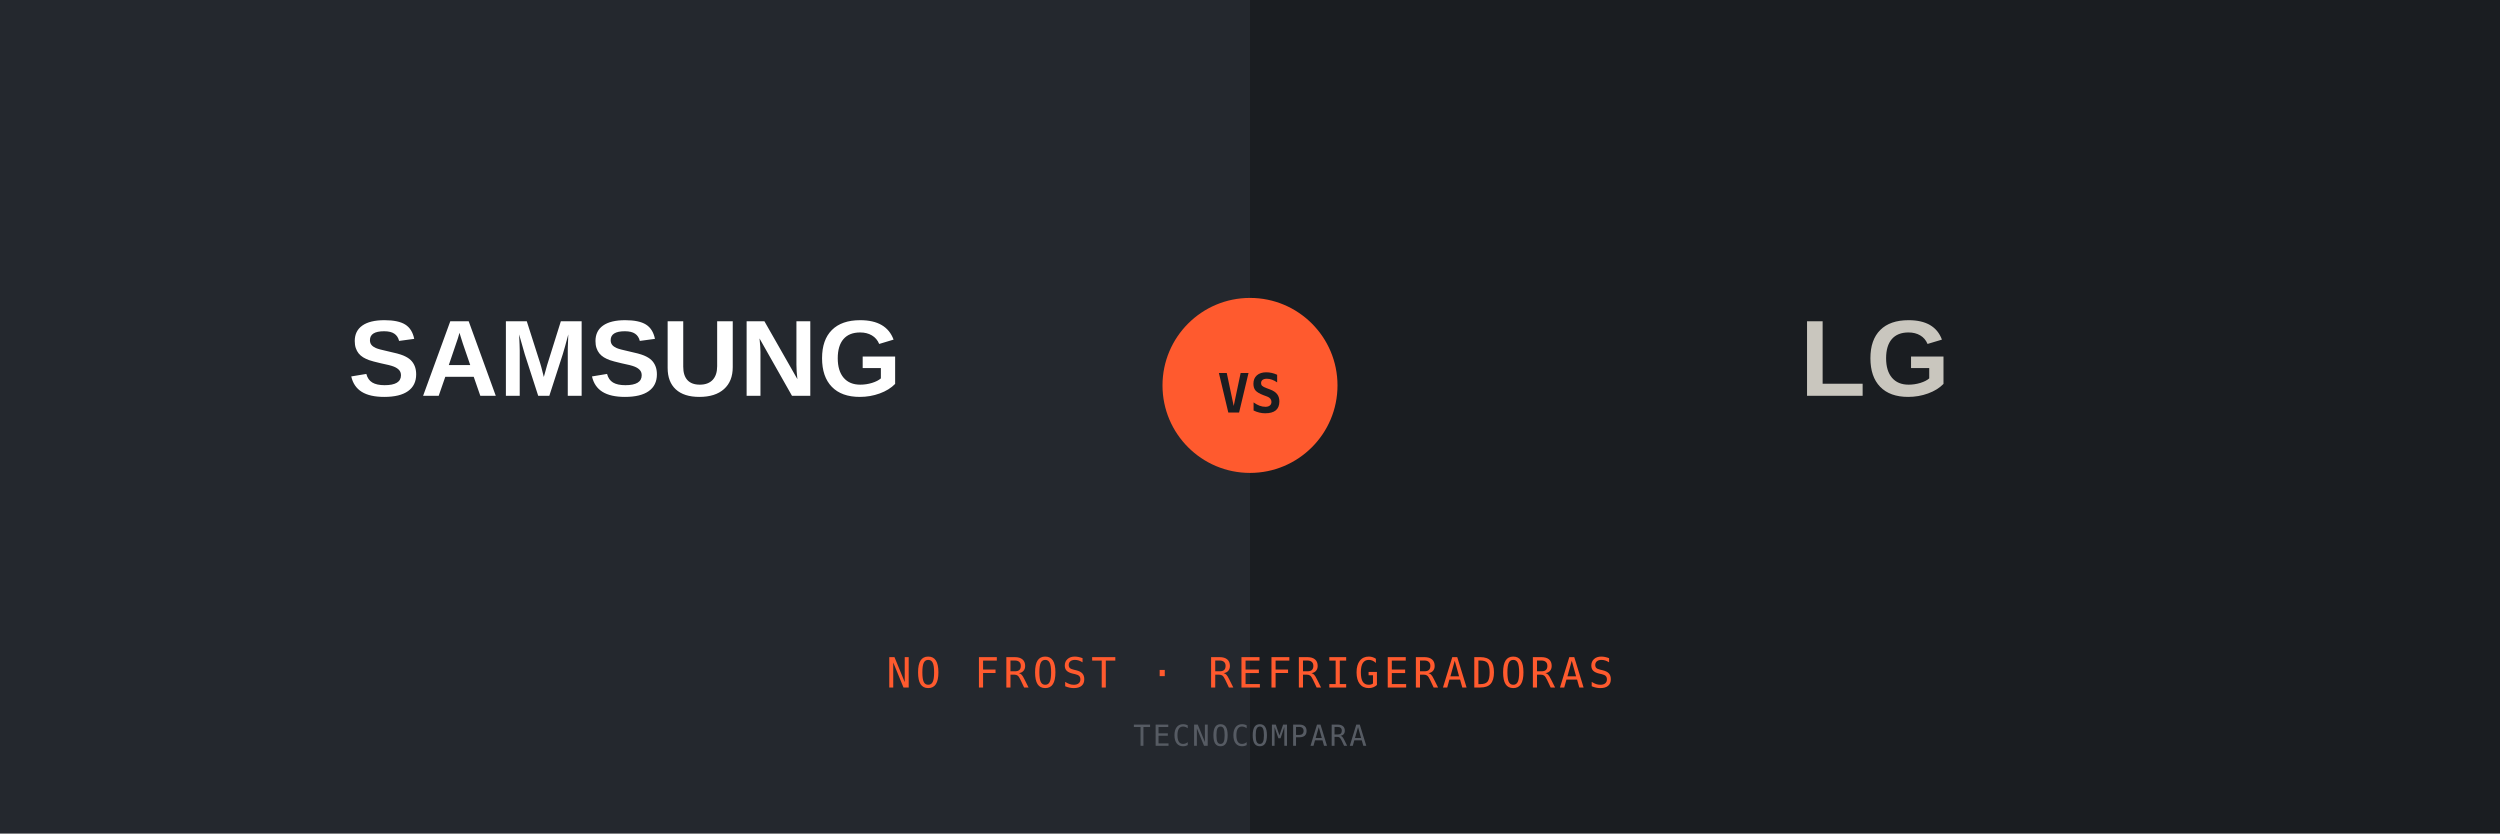
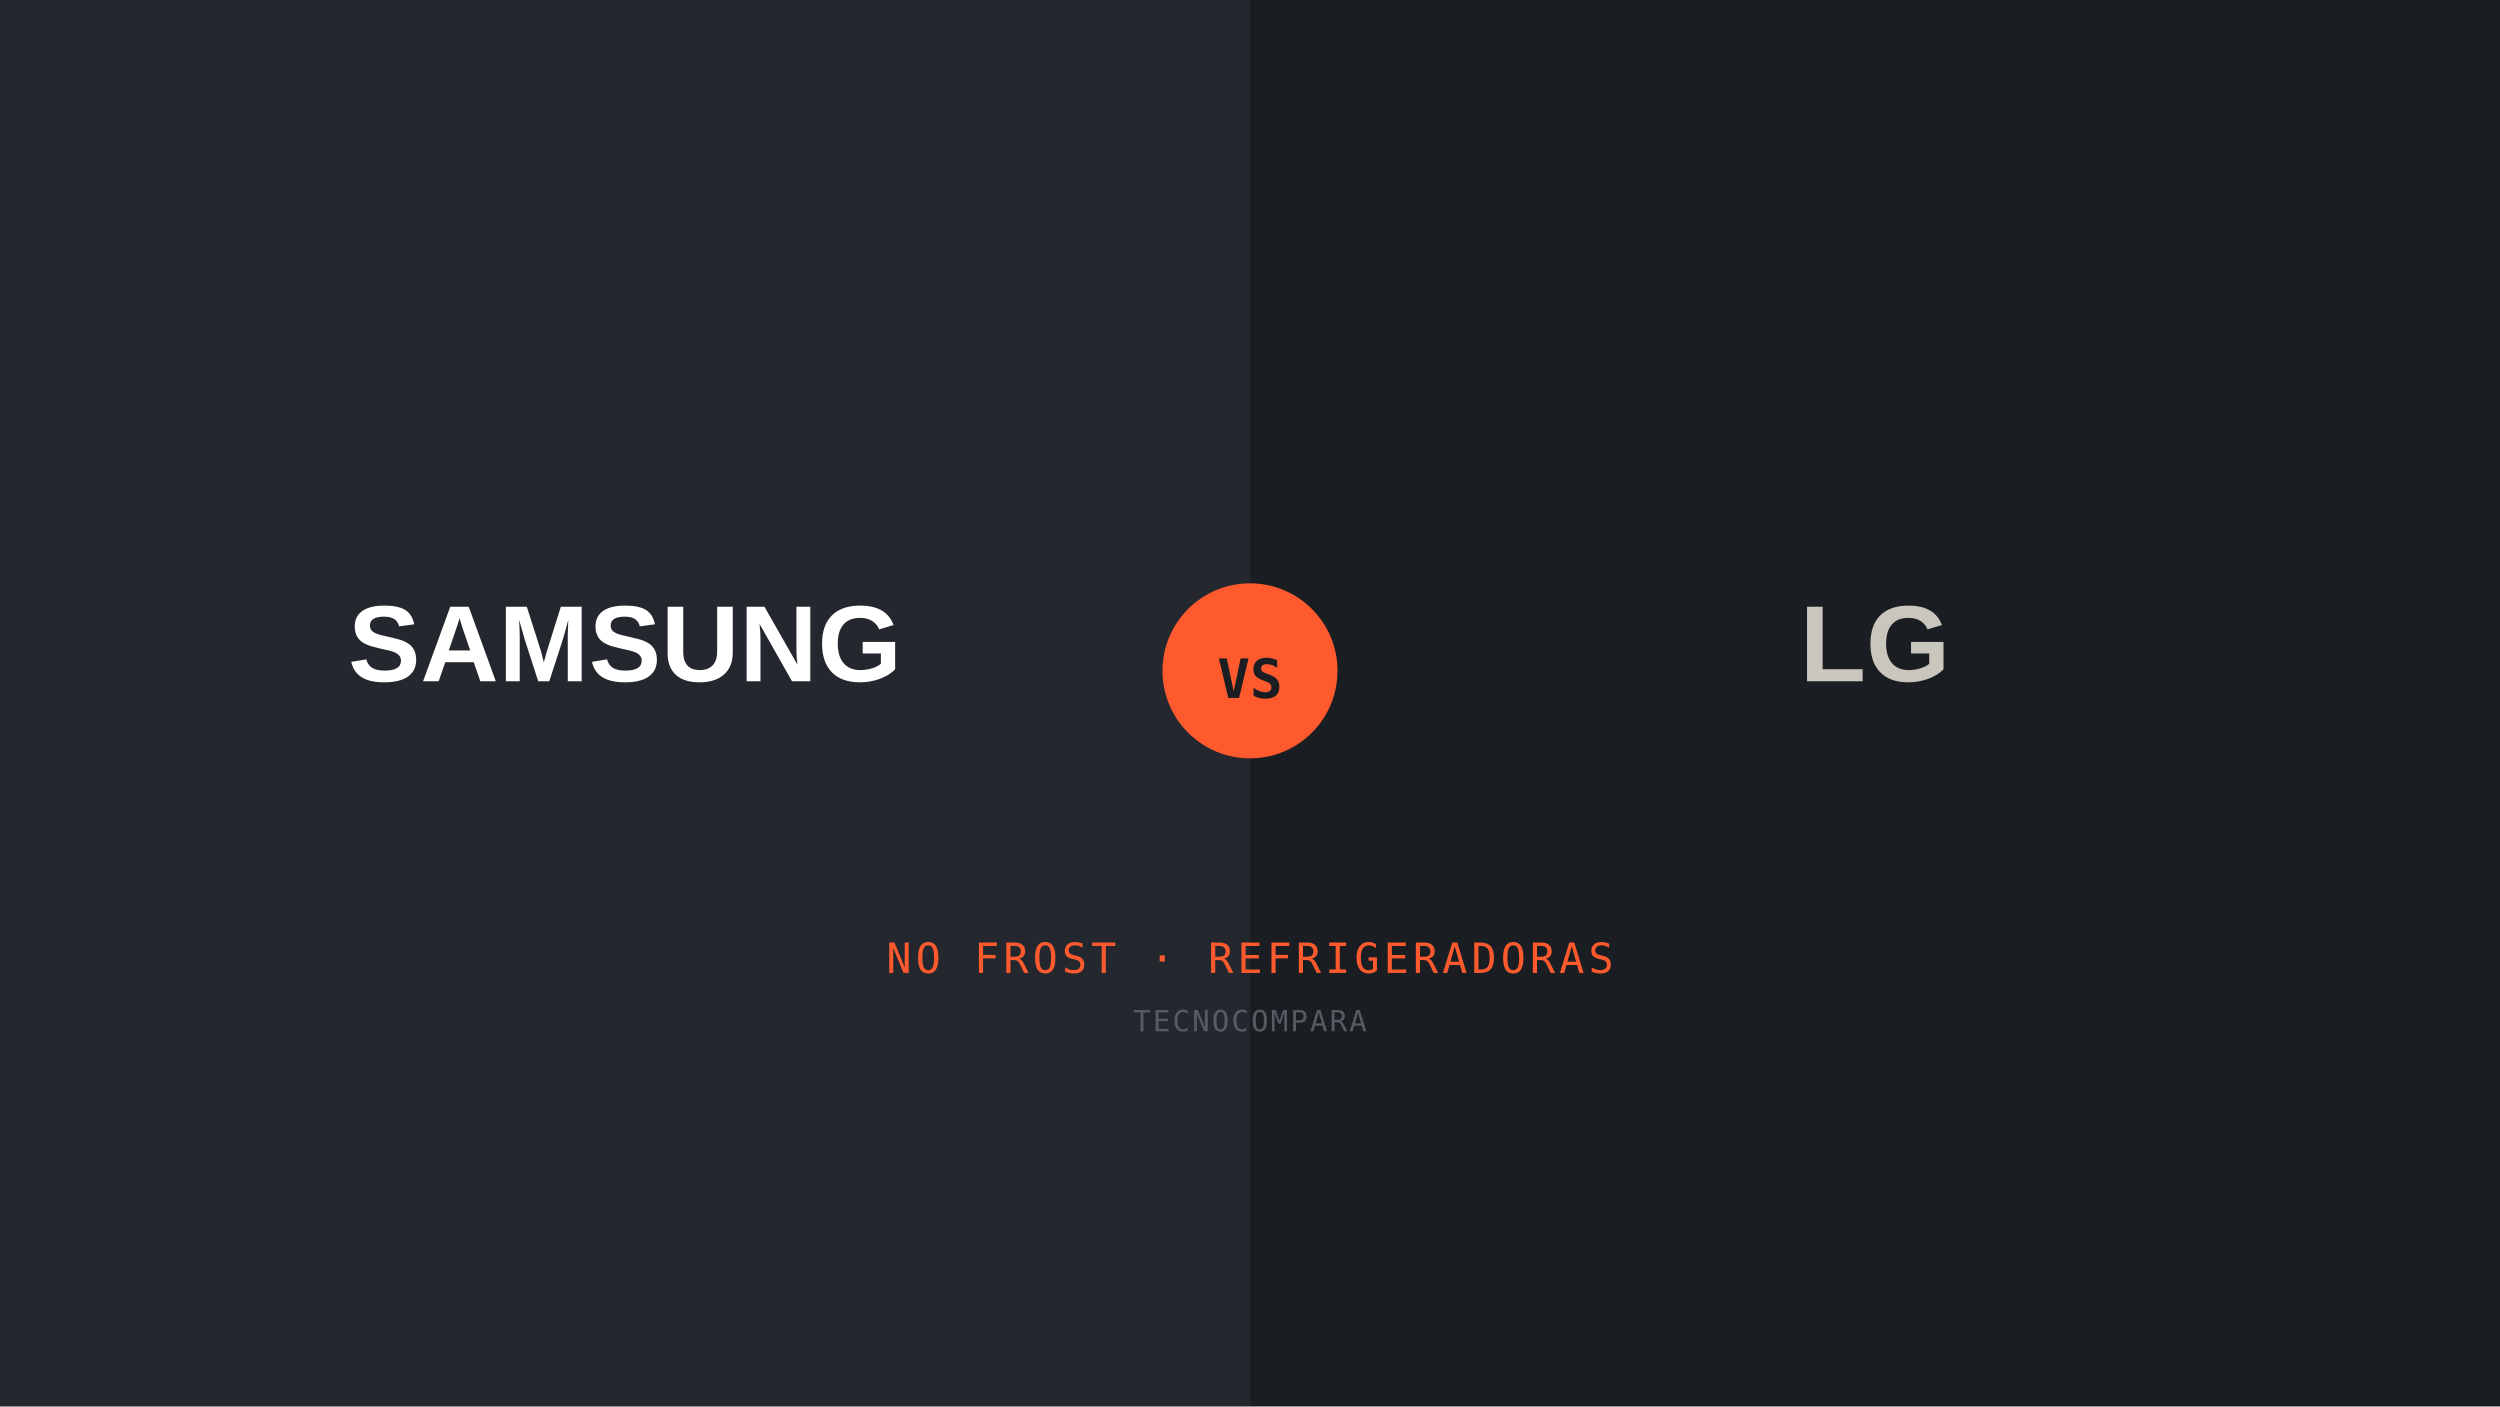
- <svg xmlns="http://www.w3.org/2000/svg" viewBox="0 0 1200 400">
-   <rect width="1200" height="400" fill="#1A1D21" />
-   <rect x="0" y="0" width="600" height="400" fill="#24282E" />
-   <rect x="600" y="0" width="600" height="400" fill="#1A1D21" />
-   <text x="300" y="190" font-family="'Space Grotesk', Arial, sans-serif" font-size="52" font-weight="700" fill="#FFFFFF" text-anchor="middle">SAMSUNG</text>
-   <text x="900" y="190" font-family="'Space Grotesk', Arial, sans-serif" font-size="52" font-weight="700" fill="#C9C6BE" text-anchor="middle">LG</text>
-   <circle cx="600" cy="185" r="42" fill="#FF5A2E" />
-   <text x="600" y="198" font-family="'JetBrains Mono', monospace" font-size="26" font-weight="600" fill="#1A1D21" text-anchor="middle">VS</text>
-   <text x="600" y="330" font-family="'JetBrains Mono', monospace" font-size="20" letter-spacing="2" fill="#FF5A2E" text-anchor="middle">NO FROST · REFRIGERADORAS</text>
-   <text x="600" y="358" font-family="'JetBrains Mono', monospace" font-size="14" letter-spacing="1" fill="#565B63" text-anchor="middle">TECNOCOMPARA</text>
+ <svg xmlns="http://www.w3.org/2000/svg" viewBox="0 0 1200 675">
+   <rect width="1200" height="675" fill="#1A1D21" />
+   <rect x="0" y="0" width="600" height="675" fill="#24282E" />
+   <rect x="600" y="0" width="600" height="675" fill="#1A1D21" />
+   <text x="300" y="327" font-family="'Space Grotesk', Arial, sans-serif" font-size="52" font-weight="700" fill="#FFFFFF" text-anchor="middle">SAMSUNG</text>
+   <text x="900" y="327" font-family="'Space Grotesk', Arial, sans-serif" font-size="52" font-weight="700" fill="#C9C6BE" text-anchor="middle">LG</text>
+   <circle cx="600" cy="322" r="42" fill="#FF5A2E" />
+   <text x="600" y="335" font-family="'JetBrains Mono', monospace" font-size="26" font-weight="600" fill="#1A1D21" text-anchor="middle">VS</text>
+   <text x="600" y="467" font-family="'JetBrains Mono', monospace" font-size="20" letter-spacing="2" fill="#FF5A2E" text-anchor="middle">NO FROST · REFRIGERADORAS</text>
+   <text x="600" y="495" font-family="'JetBrains Mono', monospace" font-size="14" letter-spacing="1" fill="#565B63" text-anchor="middle">TECNOCOMPARA</text>
</svg>
